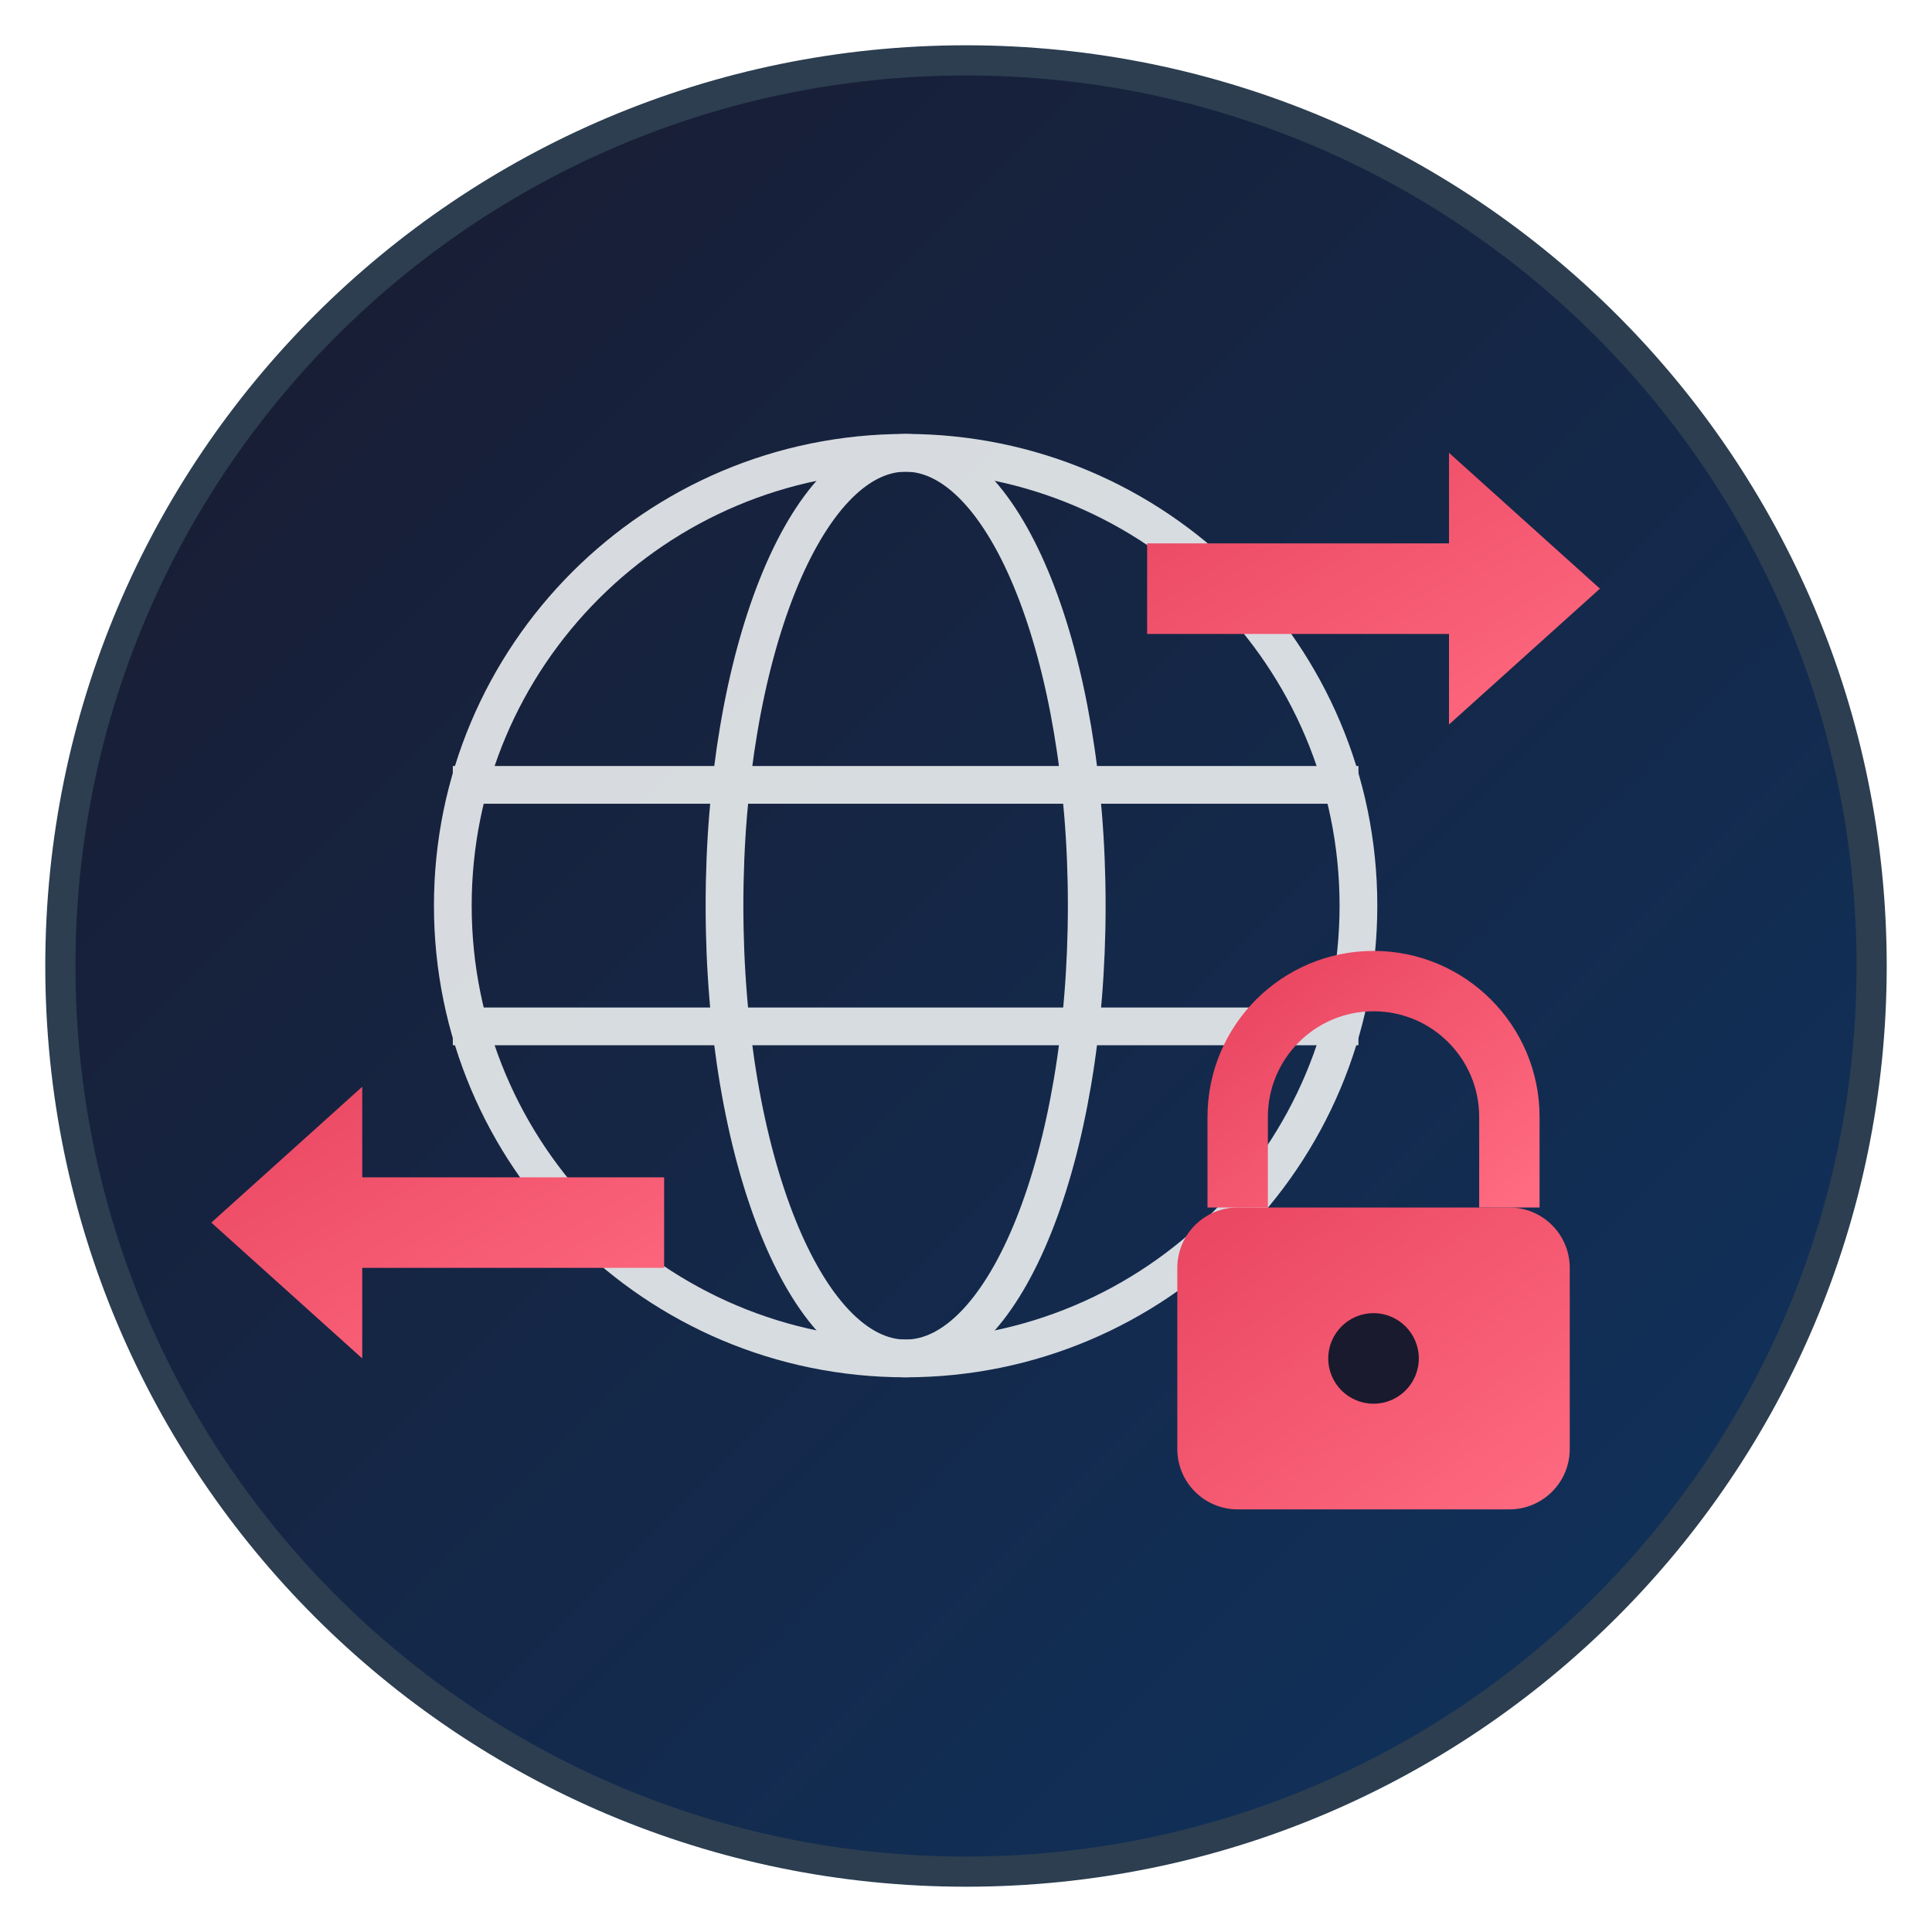
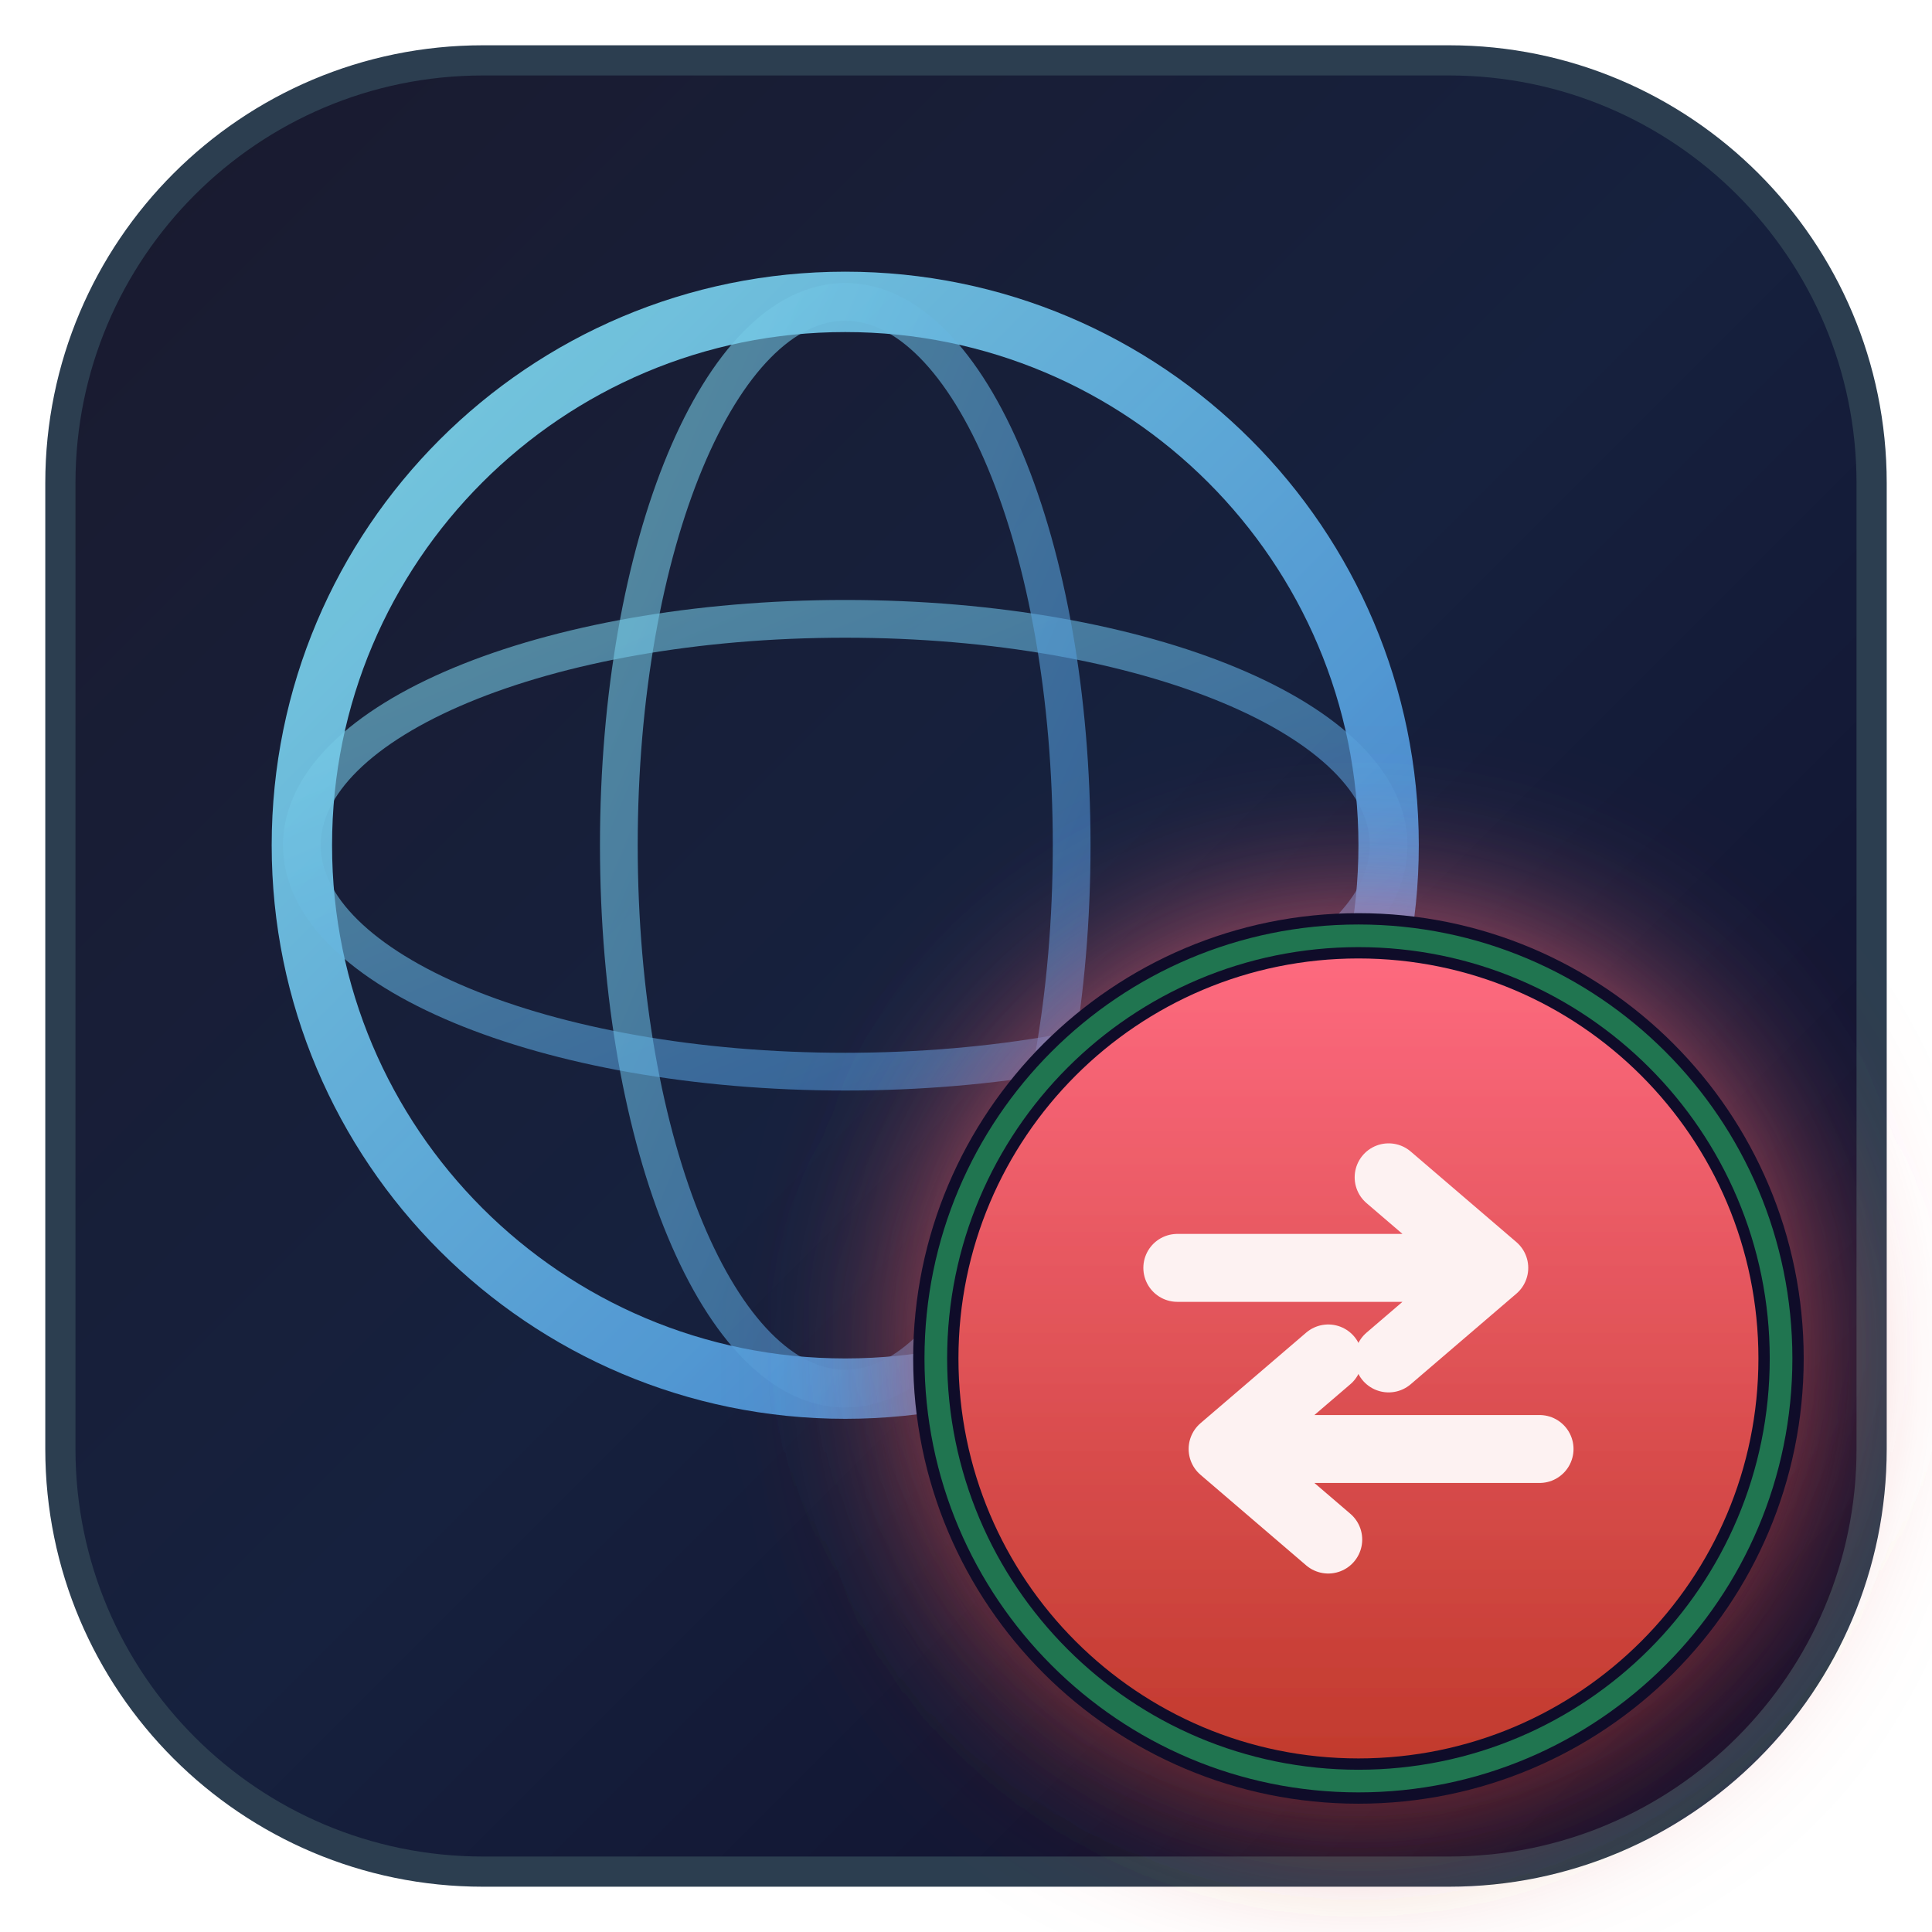
- <svg xmlns="http://www.w3.org/2000/svg" width="128" height="128" viewBox="0 0 128 128">
+ <svg xmlns="http://www.w3.org/2000/svg" viewBox="0 0 128 128">
  <defs>
-     <linearGradient id="bg" x1="0%" y1="0%" x2="100%" y2="100%">
-       <stop offset="0%" stop-color="#1a1a2e" />
-       <stop offset="100%" stop-color="#0f3460" />
+     <linearGradient id="bg" x1="0" y1="0" x2="1" y2="1">
+       <stop offset="0" stop-color="#1a1a2e" />
+       <stop offset="0.5" stop-color="#16213e" />
+       <stop offset="1" stop-color="#0f0c29" />
    </linearGradient>
-     <linearGradient id="accent" x1="0%" y1="0%" x2="100%" y2="100%">
-       <stop offset="0%" stop-color="#e94560" />
-       <stop offset="100%" stop-color="#ff6b81" />
+     <linearGradient id="globe" x1="0" y1="0" x2="1" y2="1">
+       <stop offset="0" stop-color="#7fd7e8" />
+       <stop offset="1" stop-color="#3f7fd1" />
    </linearGradient>
+     <linearGradient id="badge" x1="0" y1="0" x2="0" y2="1">
+       <stop offset="0" stop-color="#ff6b81" />
+       <stop offset="1" stop-color="#c0392b" />
+     </linearGradient>
+     <filter id="glow" x="-60%" y="-60%" width="220%" height="220%">
+       <feGaussianBlur stdDeviation="6" result="blur" />
+       <feMerge>
+         <feMergeNode in="blur" />
+         <feMergeNode in="SourceGraphic" />
+       </feMerge>
+     </filter>
  </defs>
-   <circle cx="64" cy="64" r="60" fill="url(#bg)" stroke="#2c3e50" stroke-width="2" />
-   <g stroke="#ecf0f1" stroke-width="2.5" fill="none" opacity="0.9">
-     <circle cx="60" cy="60" r="30" />
-     <ellipse cx="60" cy="60" rx="12" ry="30" />
-     <line x1="30" y1="52" x2="90" y2="52" />
-     <line x1="30" y1="68" x2="90" y2="68" />
-   </g>
-   <g fill="url(#accent)">
-     <path d="M76 42 h20 v6 l10 -9 l-10 -9 v6 h-20 z" />
-     <path d="M44 78 h-20 v-6 l-10 9 l10 9 v-6 h20 z" />
-   </g>
-   <g transform="translate(78,72)">
-     <rect x="0" y="8" width="26" height="20" rx="4" fill="url(#accent)" />
-     <path d="M4 8 V2 a9 9 0 0 1 18 0 V8" fill="none" stroke="url(#accent)" stroke-width="4" />
-     <circle cx="13" cy="18" r="3" fill="#1a1a2e" />
-   </g>
+   <rect x="4" y="4" width="120" height="120" rx="28" fill="url(#bg)" stroke="#2c3e50" stroke-width="2" />
+   <circle cx="56" cy="56" r="36" fill="none" stroke="url(#globe)" stroke-width="4" opacity="0.95" />
+   <ellipse cx="56" cy="56" rx="36" ry="15" fill="none" stroke="url(#globe)" stroke-width="2.5" opacity="0.6" />
+   <ellipse cx="56" cy="56" rx="15" ry="36" fill="none" stroke="url(#globe)" stroke-width="2.5" opacity="0.6" />
+   <line x1="20" y1="56" x2="92" y2="56" stroke="url(#globe)" stroke-width="2.5" opacity="0.6" />
+   <circle cx="90" cy="90" r="28" fill="url(#badge)" filter="url(#glow)" />
+   <circle cx="90" cy="90" r="28" fill="none" stroke="#0f0c29" stroke-width="3" />
+   <path d="M78 84 H99 M92 78 L99 84 L92 90" fill="none" stroke="#fdf2f2" stroke-width="4.5" stroke-linecap="round" stroke-linejoin="round" />
+   <path d="M102 96 H81 M88 102 L81 96 L88 90" fill="none" stroke="#fdf2f2" stroke-width="4.5" stroke-linecap="round" stroke-linejoin="round" />
+   <circle cx="90" cy="90" r="28" fill="none" stroke="#2ecc71" stroke-width="1.5" opacity="0.55" />
</svg>
